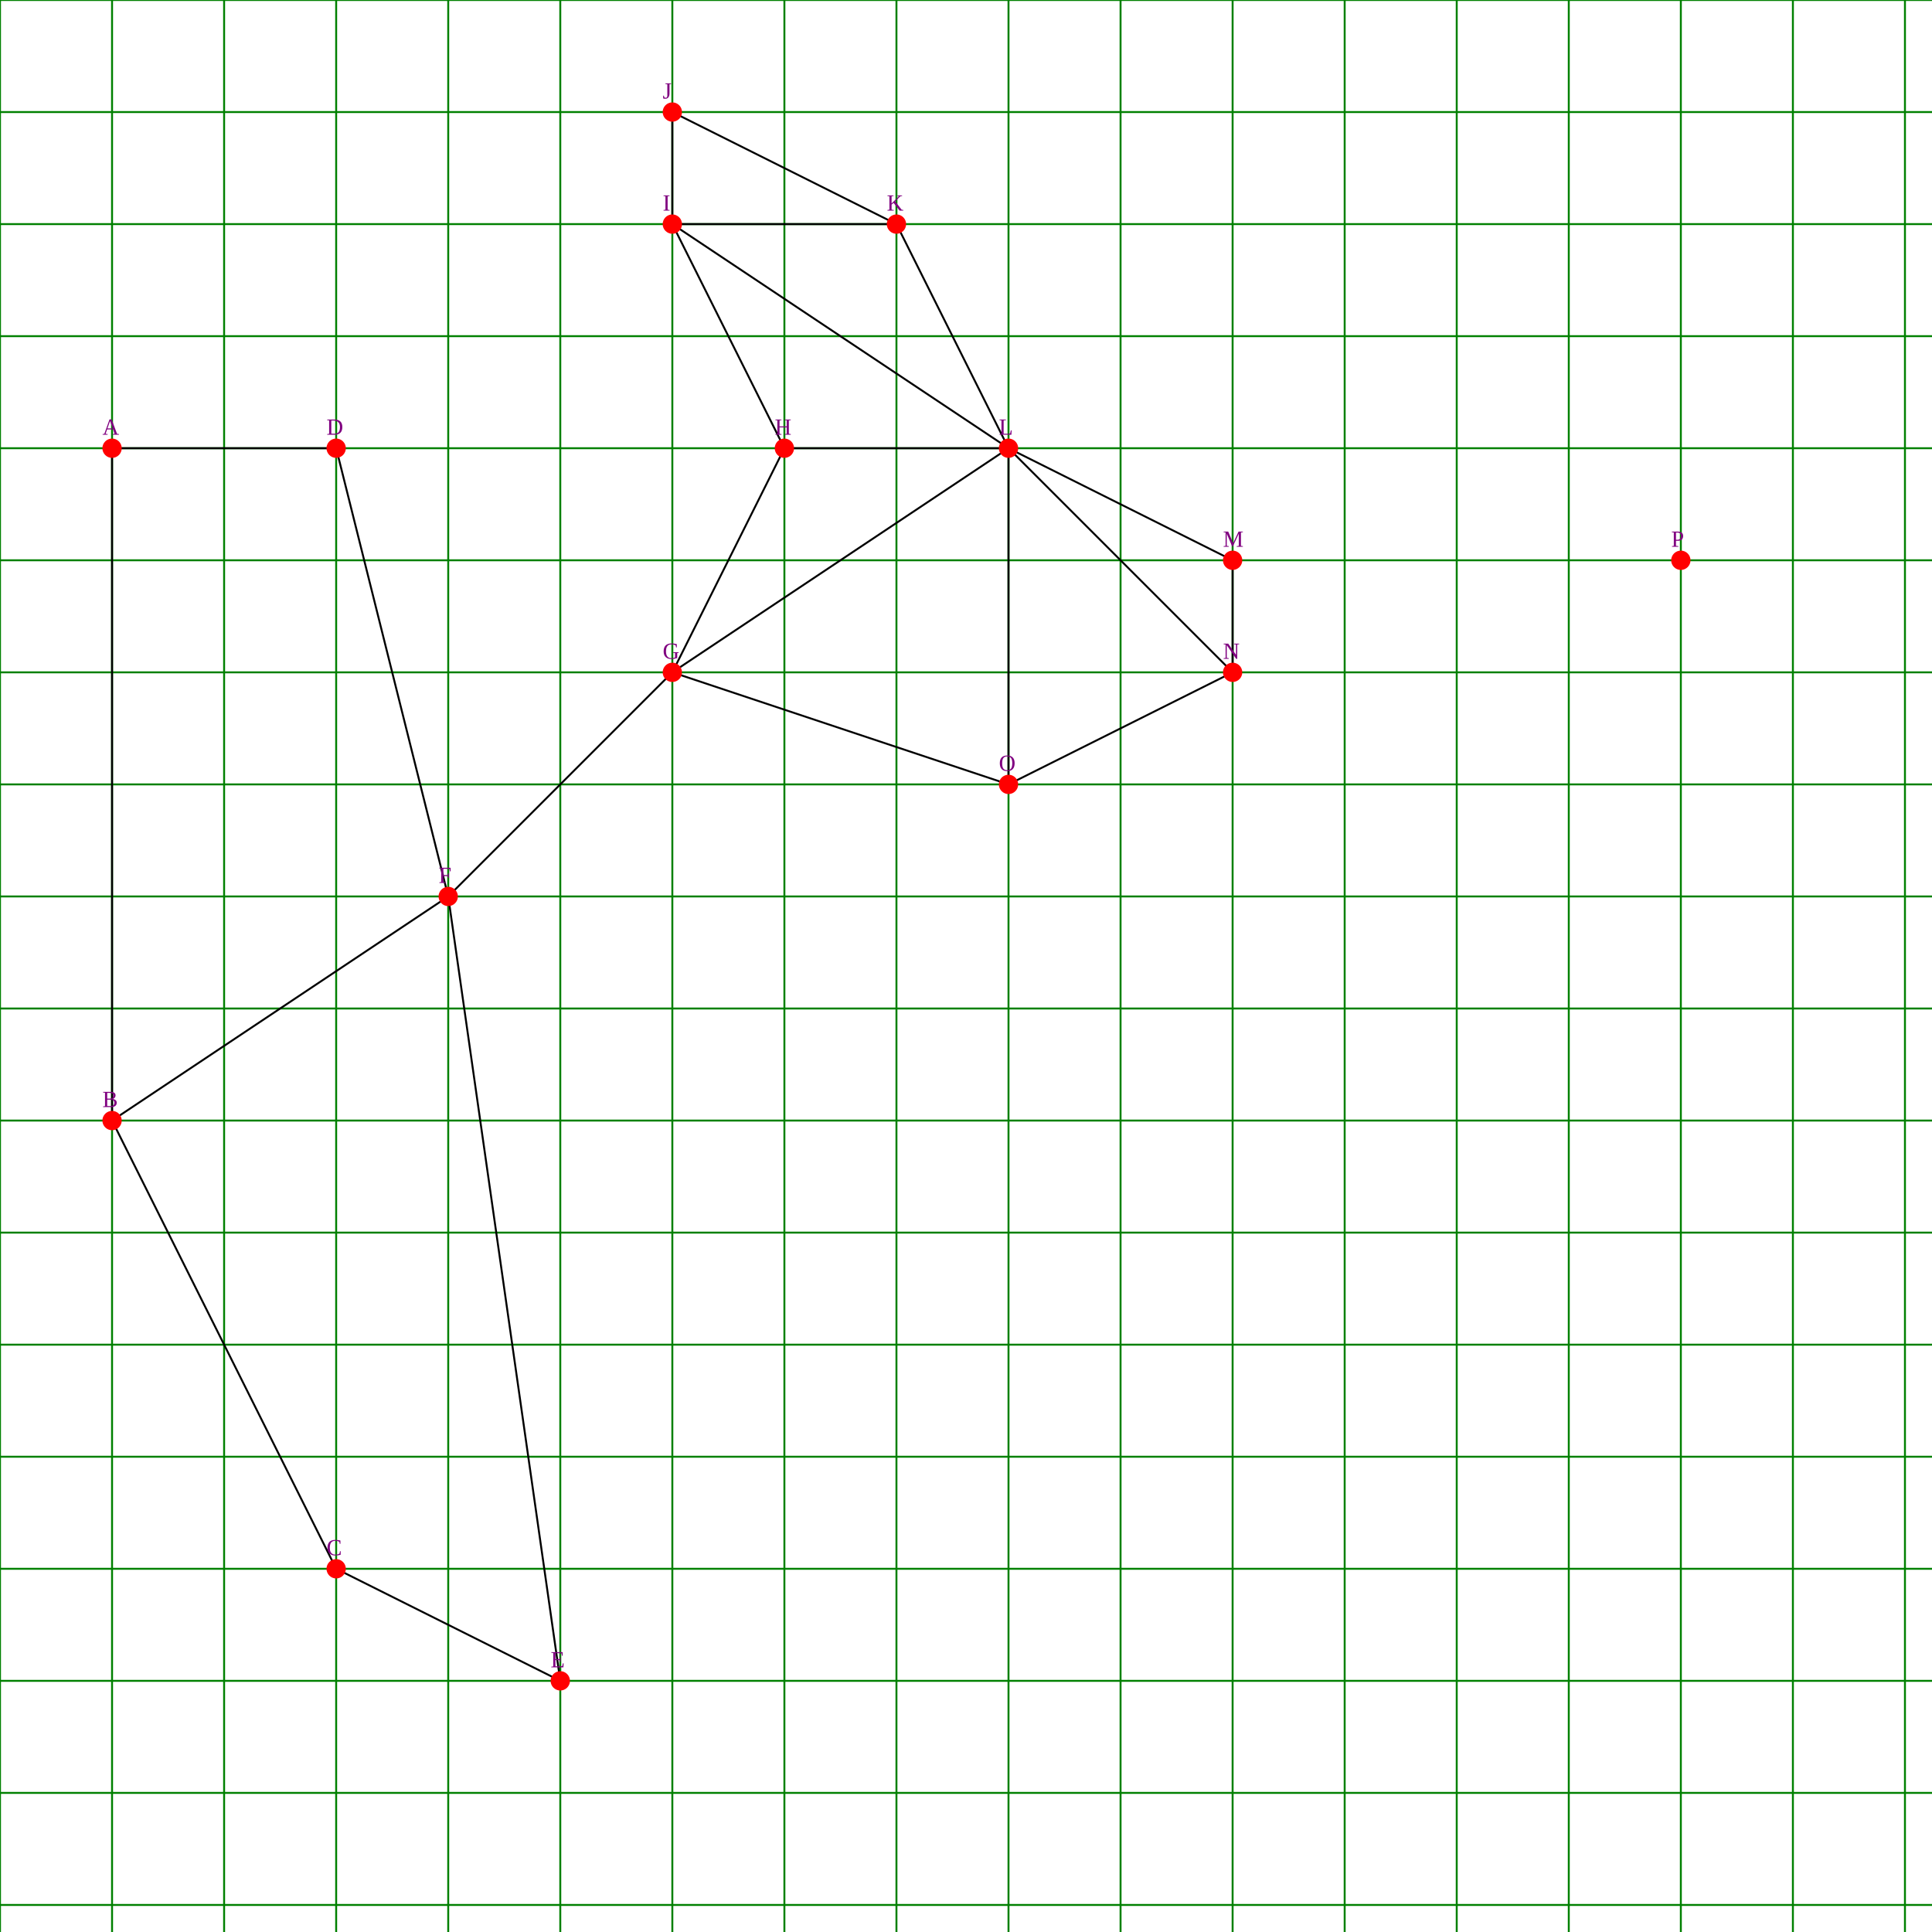
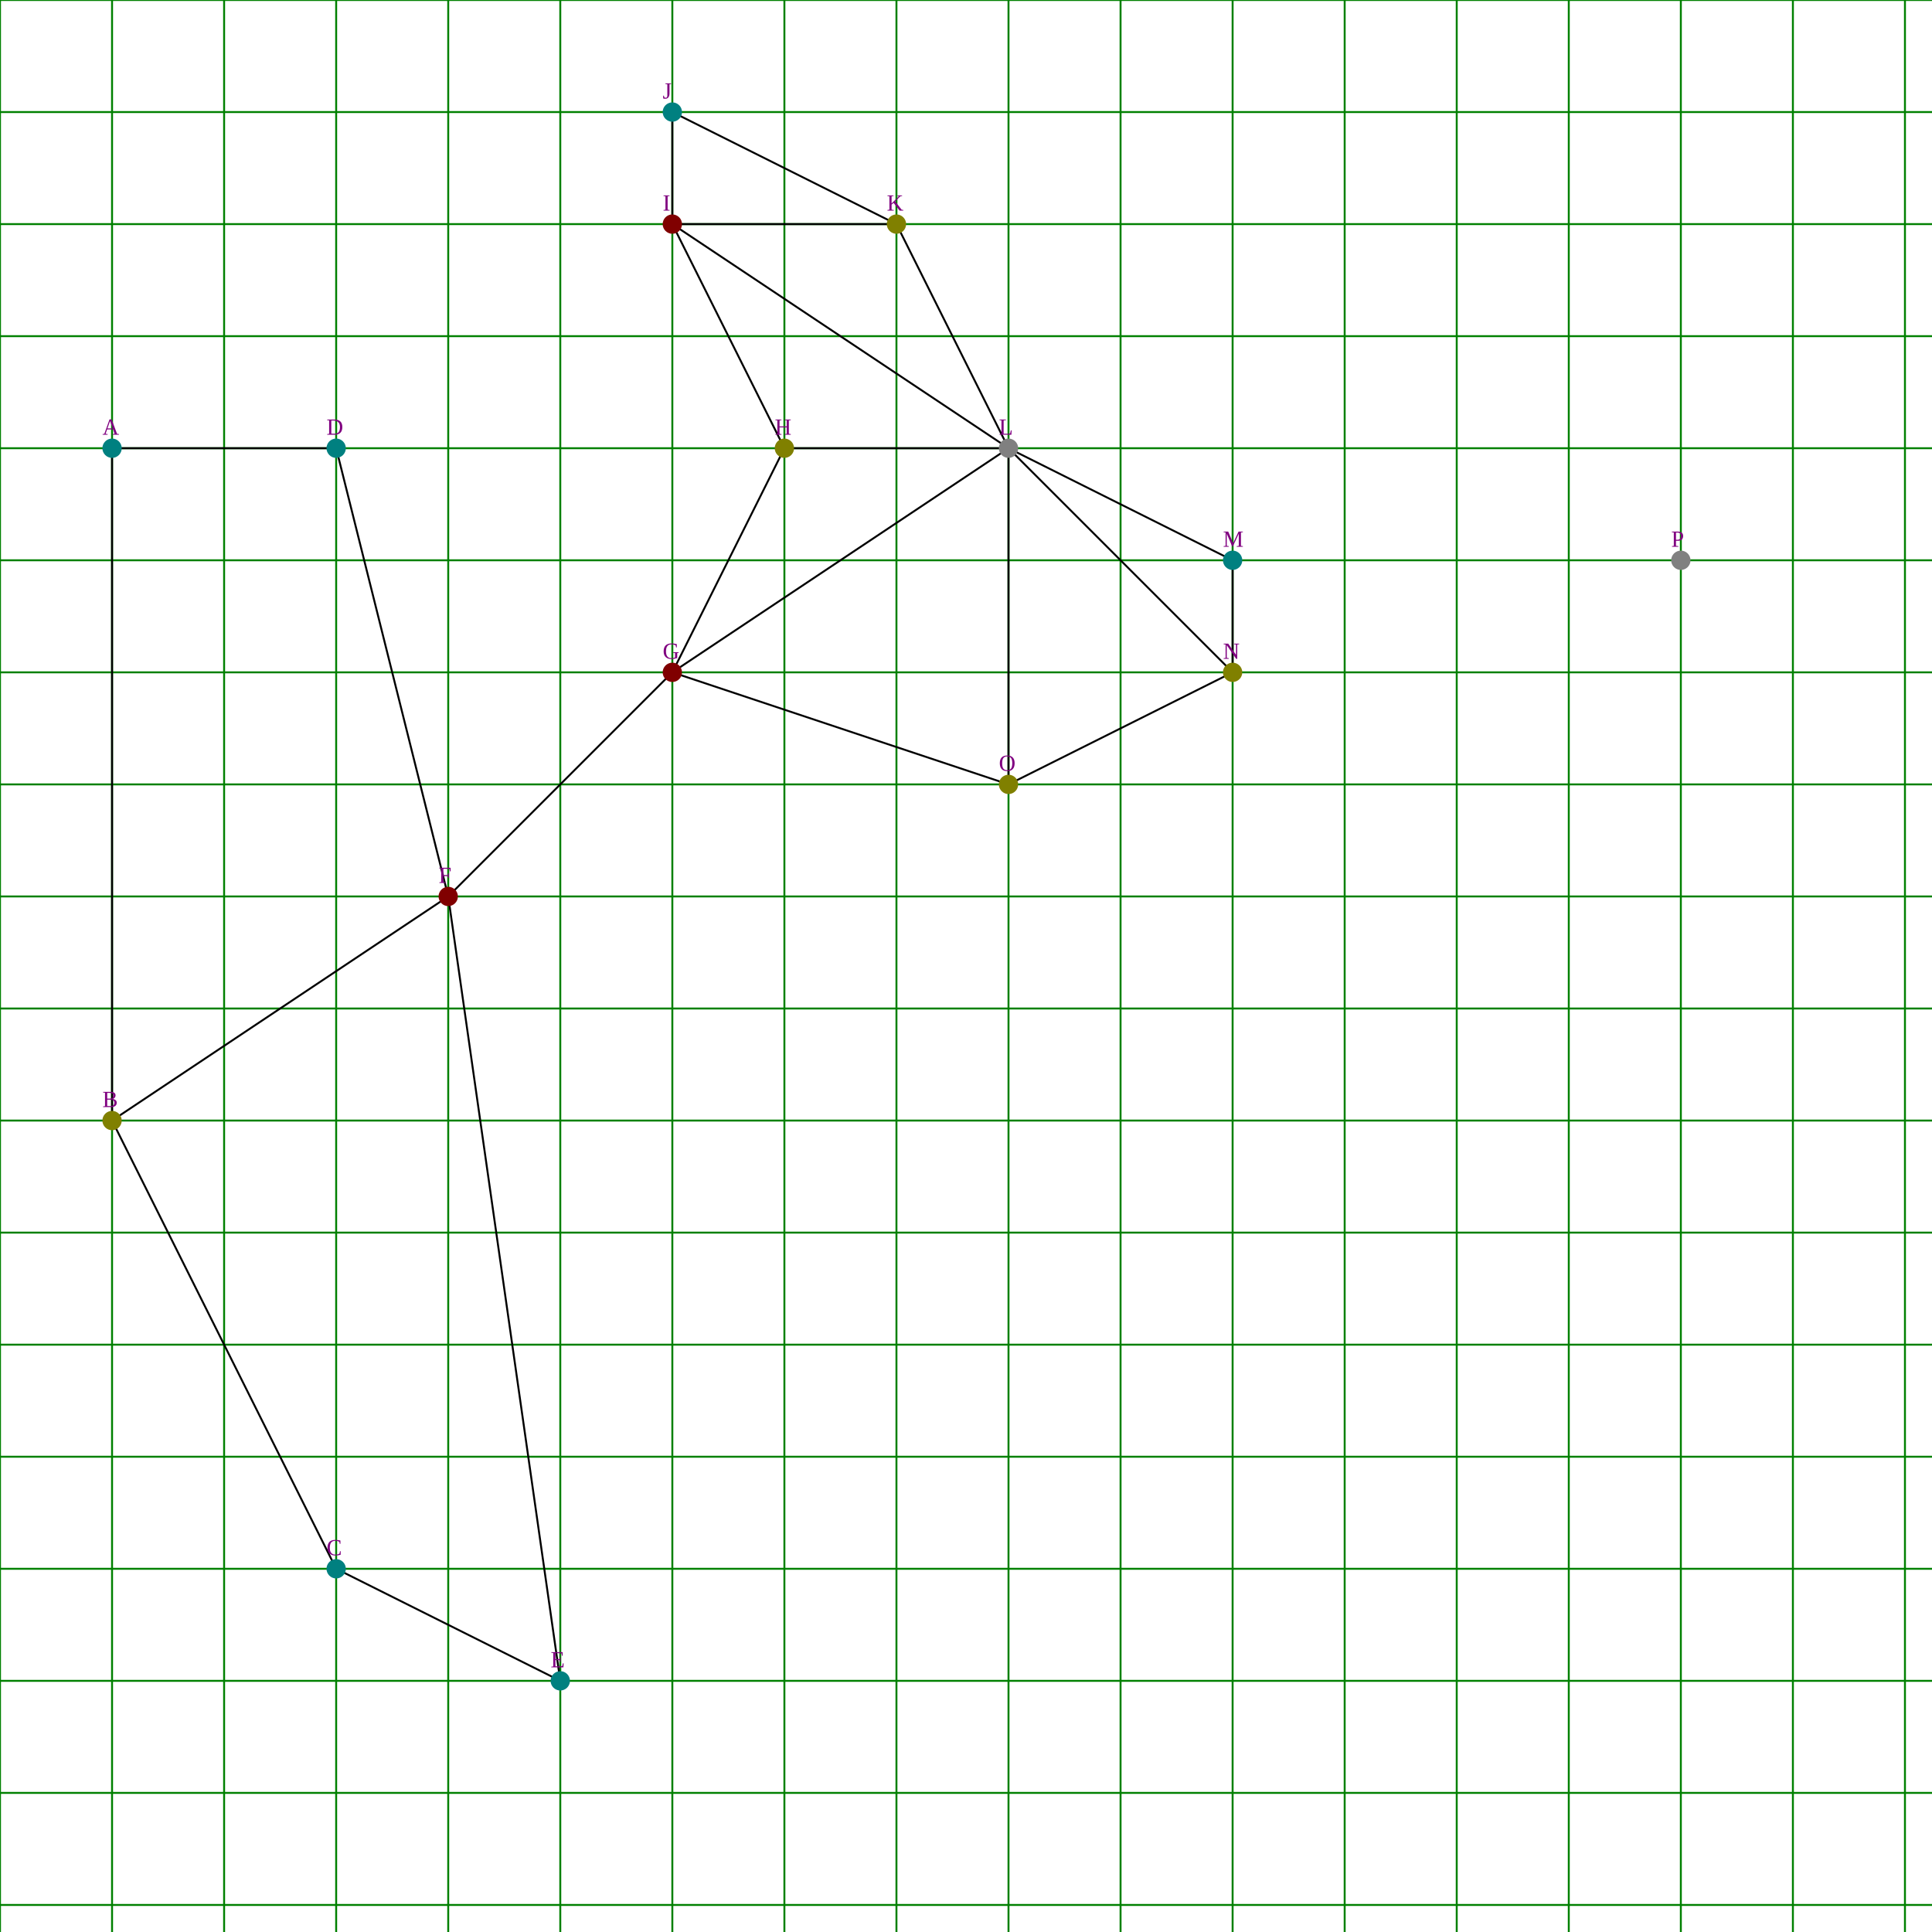
<svg xmlns="http://www.w3.org/2000/svg" version="1.1" width="1000" height="1000">
  <line x1="0" y1="0" x2="1000" y2="0" stroke="green" />
  <line x1="0" y1="58" x2="1000" y2="58" stroke="green" />
  <line x1="0" y1="116" x2="1000" y2="116" stroke="green" />
  <line x1="0" y1="174" x2="1000" y2="174" stroke="green" />
  <line x1="0" y1="232" x2="1000" y2="232" stroke="green" />
  <line x1="0" y1="290" x2="1000" y2="290" stroke="green" />
  <line x1="0" y1="348" x2="1000" y2="348" stroke="green" />
  <line x1="0" y1="406" x2="1000" y2="406" stroke="green" />
  <line x1="0" y1="464" x2="1000" y2="464" stroke="green" />
  <line x1="0" y1="522" x2="1000" y2="522" stroke="green" />
  <line x1="0" y1="580" x2="1000" y2="580" stroke="green" />
  <line x1="0" y1="638" x2="1000" y2="638" stroke="green" />
  <line x1="0" y1="696" x2="1000" y2="696" stroke="green" />
  <line x1="0" y1="754" x2="1000" y2="754" stroke="green" />
  <line x1="0" y1="812" x2="1000" y2="812" stroke="green" />
  <line x1="0" y1="870" x2="1000" y2="870" stroke="green" />
  <line x1="0" y1="928" x2="1000" y2="928" stroke="green" />
  <line x1="0" y1="986" x2="1000" y2="986" stroke="green" />
  <line x1="0" y1="0" x2="0" y2="1000" stroke="green" />
  <line x1="58" y1="0" x2="58" y2="1000" stroke="green" />
  <line x1="116" y1="0" x2="116" y2="1000" stroke="green" />
  <line x1="174" y1="0" x2="174" y2="1000" stroke="green" />
  <line x1="232" y1="0" x2="232" y2="1000" stroke="green" />
  <line x1="290" y1="0" x2="290" y2="1000" stroke="green" />
  <line x1="348" y1="0" x2="348" y2="1000" stroke="green" />
  <line x1="406" y1="0" x2="406" y2="1000" stroke="green" />
  <line x1="464" y1="0" x2="464" y2="1000" stroke="green" />
  <line x1="522" y1="0" x2="522" y2="1000" stroke="green" />
  <line x1="580" y1="0" x2="580" y2="1000" stroke="green" />
  <line x1="638" y1="0" x2="638" y2="1000" stroke="green" />
  <line x1="696" y1="0" x2="696" y2="1000" stroke="green" />
  <line x1="754" y1="0" x2="754" y2="1000" stroke="green" />
  <line x1="812" y1="0" x2="812" y2="1000" stroke="green" />
  <line x1="870" y1="0" x2="870" y2="1000" stroke="green" />
  <line x1="928" y1="0" x2="928" y2="1000" stroke="green" />
  <line x1="986" y1="0" x2="986" y2="1000" stroke="green" />
  <line x1="58" y1="232" x2="58" y2="580" stroke="black" />
  <line x1="58" y1="232" x2="174" y2="232" stroke="black" />
  <line x1="58" y1="580" x2="232" y2="464" stroke="black" />
  <line x1="58" y1="580" x2="174" y2="812" stroke="black" />
  <line x1="174" y1="812" x2="290" y2="870" stroke="black" />
  <line x1="290" y1="870" x2="232" y2="464" stroke="black" />
  <line x1="174" y1="232" x2="232" y2="464" stroke="black" />
  <line x1="232" y1="464" x2="348" y2="348" stroke="black" />
  <line x1="348" y1="116" x2="348" y2="58" stroke="black" />
  <line x1="348" y1="116" x2="464" y2="116" stroke="black" />
  <line x1="348" y1="116" x2="522" y2="232" stroke="black" />
  <line x1="406" y1="232" x2="348" y2="116" stroke="black" />
  <line x1="406" y1="232" x2="522" y2="232" stroke="black" />
  <line x1="348" y1="348" x2="406" y2="232" stroke="black" />
  <line x1="348" y1="348" x2="522" y2="232" stroke="black" />
  <line x1="348" y1="348" x2="522" y2="406" stroke="black" />
  <line x1="522" y1="232" x2="522" y2="406" stroke="black" />
  <line x1="638" y1="348" x2="522" y2="406" stroke="black" />
  <line x1="522" y1="232" x2="638" y2="348" stroke="black" />
  <line x1="638" y1="290" x2="638" y2="348" stroke="black" />
  <line x1="522" y1="232" x2="638" y2="290" stroke="black" />
  <line x1="464" y1="116" x2="522" y2="232" stroke="black" />
  <line x1="348" y1="58" x2="464" y2="116" stroke="black" />
-   <circle cx="58" cy="232" r="5" fill="red" />
+   <circle cx="58" cy="232" r="5" fill="teal" />
  <text x="53" y="225" fill="purple">A</text>
-   <circle cx="58" cy="580" r="5" fill="red" />
+   <circle cx="58" cy="580" r="5" fill="olive" />
  <text x="53" y="573" fill="purple">B</text>
-   <circle cx="174" cy="812" r="5" fill="red" />
+   <circle cx="174" cy="812" r="5" fill="teal" />
  <text x="169" y="805" fill="purple">C</text>
-   <circle cx="174" cy="232" r="5" fill="red" />
+   <circle cx="174" cy="232" r="5" fill="teal" />
  <text x="169" y="225" fill="purple">D</text>
-   <circle cx="290" cy="870" r="5" fill="red" />
+   <circle cx="290" cy="870" r="5" fill="teal" />
  <text x="285" y="863" fill="purple">E</text>
-   <circle cx="232" cy="464" r="5" fill="red" />
+   <circle cx="232" cy="464" r="5" fill="maroon" />
  <text x="227" y="457" fill="purple">F</text>
-   <circle cx="348" cy="348" r="5" fill="red" />
+   <circle cx="348" cy="348" r="5" fill="maroon" />
  <text x="343" y="341" fill="purple">G</text>
-   <circle cx="406" cy="232" r="5" fill="red" />
+   <circle cx="406" cy="232" r="5" fill="olive" />
  <text x="401" y="225" fill="purple">H</text>
-   <circle cx="348" cy="116" r="5" fill="red" />
+   <circle cx="348" cy="116" r="5" fill="maroon" />
  <text x="343" y="109" fill="purple">I</text>
-   <circle cx="348" cy="58" r="5" fill="red" />
+   <circle cx="348" cy="58" r="5" fill="teal" />
  <text x="343" y="51" fill="purple">J</text>
-   <circle cx="464" cy="116" r="5" fill="red" />
+   <circle cx="464" cy="116" r="5" fill="olive" />
  <text x="459" y="109" fill="purple">K</text>
-   <circle cx="522" cy="232" r="5" fill="red" />
+   <circle cx="522" cy="232" r="5" fill="grey" />
  <text x="517" y="225" fill="purple">L</text>
-   <circle cx="638" cy="290" r="5" fill="red" />
+   <circle cx="638" cy="290" r="5" fill="teal" />
  <text x="633" y="283" fill="purple">M</text>
-   <circle cx="638" cy="348" r="5" fill="red" />
+   <circle cx="638" cy="348" r="5" fill="olive" />
  <text x="633" y="341" fill="purple">N</text>
-   <circle cx="522" cy="406" r="5" fill="red" />
+   <circle cx="522" cy="406" r="5" fill="olive" />
  <text x="517" y="399" fill="purple">O</text>
-   <circle cx="870" cy="290" r="5" fill="red" />
+   <circle cx="870" cy="290" r="5" fill="grey" />
  <text x="865" y="283" fill="purple">P</text>
  <defs>
    <radialGradient id="redball" cx="30%" cy="30%" r="100%" fx="30%" fy="30%">
      <stop offset="0%" style="stop-color:rgb(255,250,250)" />
      <stop offset="3%" style="stop-color:rgb(255,250,250)" />
      <stop offset="7%" style="stop-color:rgb(255,160,160)" />
      <stop offset="70%" style="stop-color:rgb(255,0,0)" />
      <stop offset="100%" style="stop-color:rgb(255,0,0)" />
    </radialGradient>
    <radialGradient id="greenball" cx="30%" cy="30%" r="100%" fx="30%" fy="30%">
      <stop offset="0%" style="stop-color:rgb(250,255,250)" />
      <stop offset="3%" style="stop-color:rgb(250,255,250)" />
      <stop offset="7%" style="stop-color:rgb(160,255,160)" />
      <stop offset="70%" style="stop-color:rgb(0,255,0)" />
      <stop offset="100%" style="stop-color:rgb(0,255,0)" />
    </radialGradient>
    <radialGradient id="blueball" cx="30%" cy="30%" r="100%" fx="30%" fy="30%">
      <stop offset="0%" style="stop-color:rgb(250,250,255)" />
      <stop offset="3%" style="stop-color:rgb(250,250,255)" />
      <stop offset="7%" style="stop-color:rgb(160,160,255)" />
      <stop offset="70%" style="stop-color:rgb(0,0,255)" />
      <stop offset="100%" style="stop-color:rgb(0,255,0)" />
    </radialGradient>
    <radialGradient id="yellowball" cx="30%" cy="30%" r="100%" fx="30%" fy="30%">
      <stop offset="0%" style="stop-color:rgb(255,255,250)" />
      <stop offset="3%" style="stop-color:rgb(255,255,250)" />
      <stop offset="7%" style="stop-color:rgb(255,255,160)" />
      <stop offset="70%" style="stop-color:rgb(255,255,0)" />
      <stop offset="100%" style="stop-color:rgb(255,255,0)" />
    </radialGradient>
    <radialGradient id="greyball" cx="30%" cy="30%" r="100%" fx="30%" fy="30%">
      <stop offset="0%" style="stop-color:rgb(250,250,250)" />
      <stop offset="3%" style="stop-color:rgb(250,250,250)" />
      <stop offset="7%" style="stop-color:rgb(160,160,160)" />
      <stop offset="70%" style="stop-color:rgb(100,100,100)" />
      <stop offset="100%" style="stop-color:rgb(100,100,100)" />
    </radialGradient>
  </defs>
</svg>
